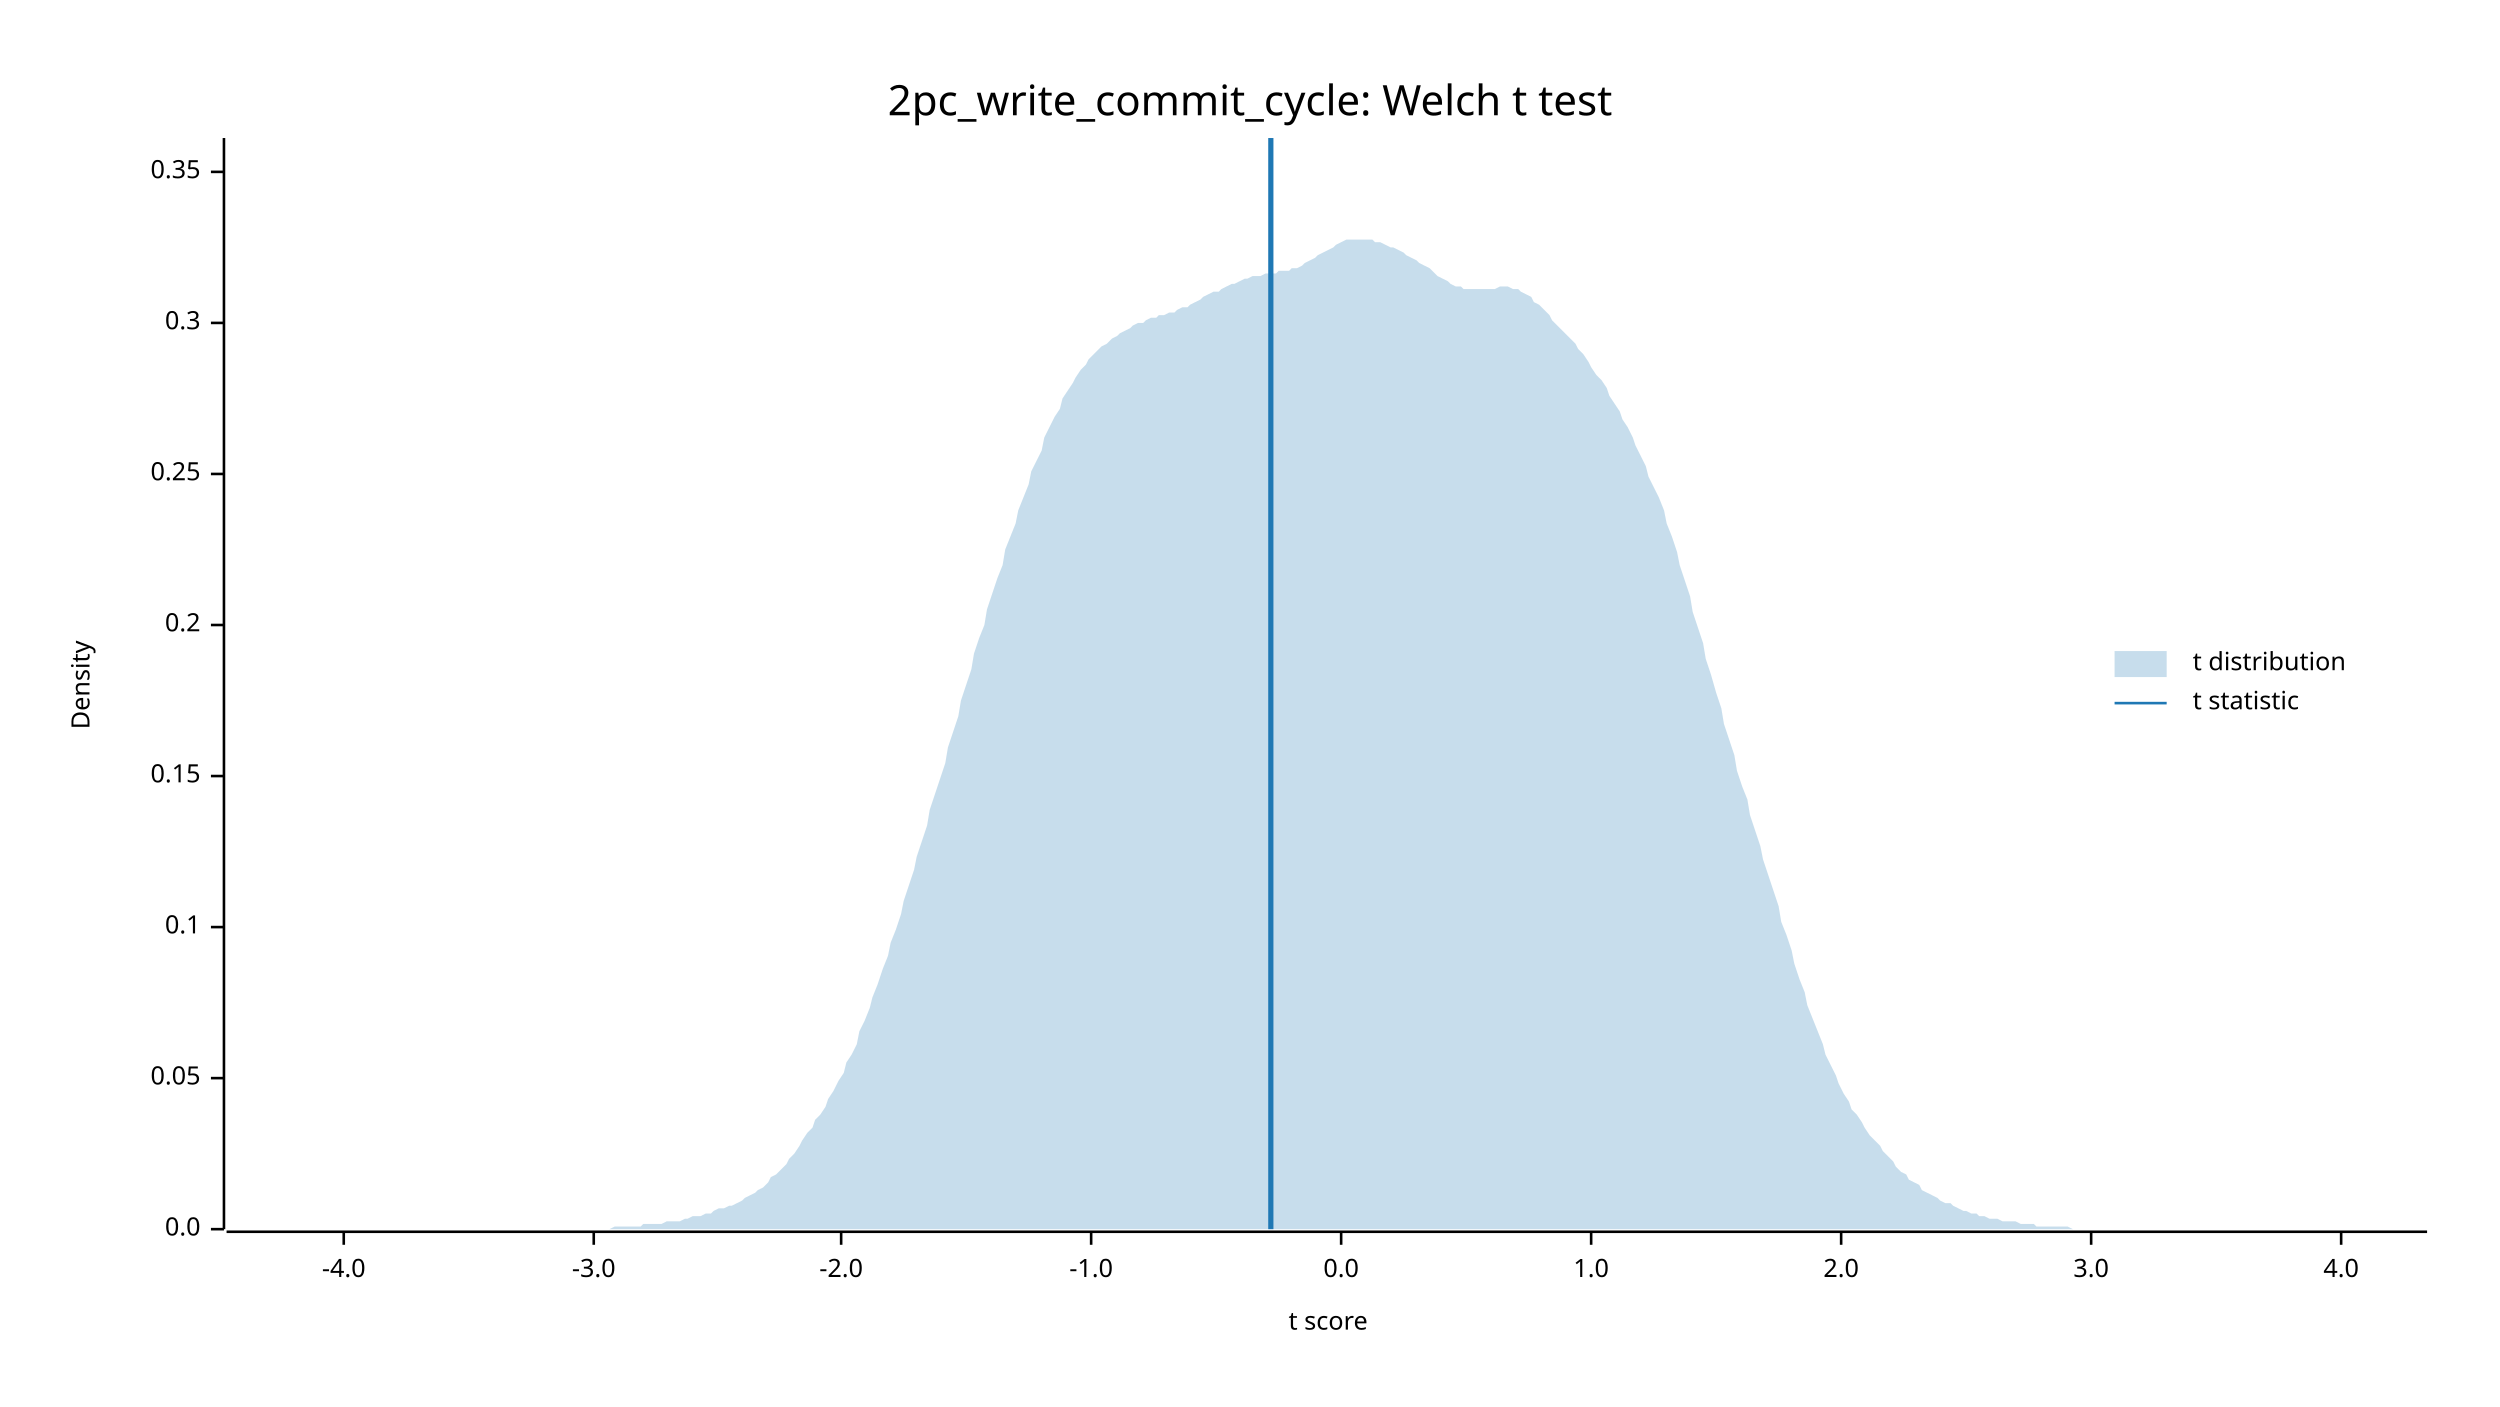
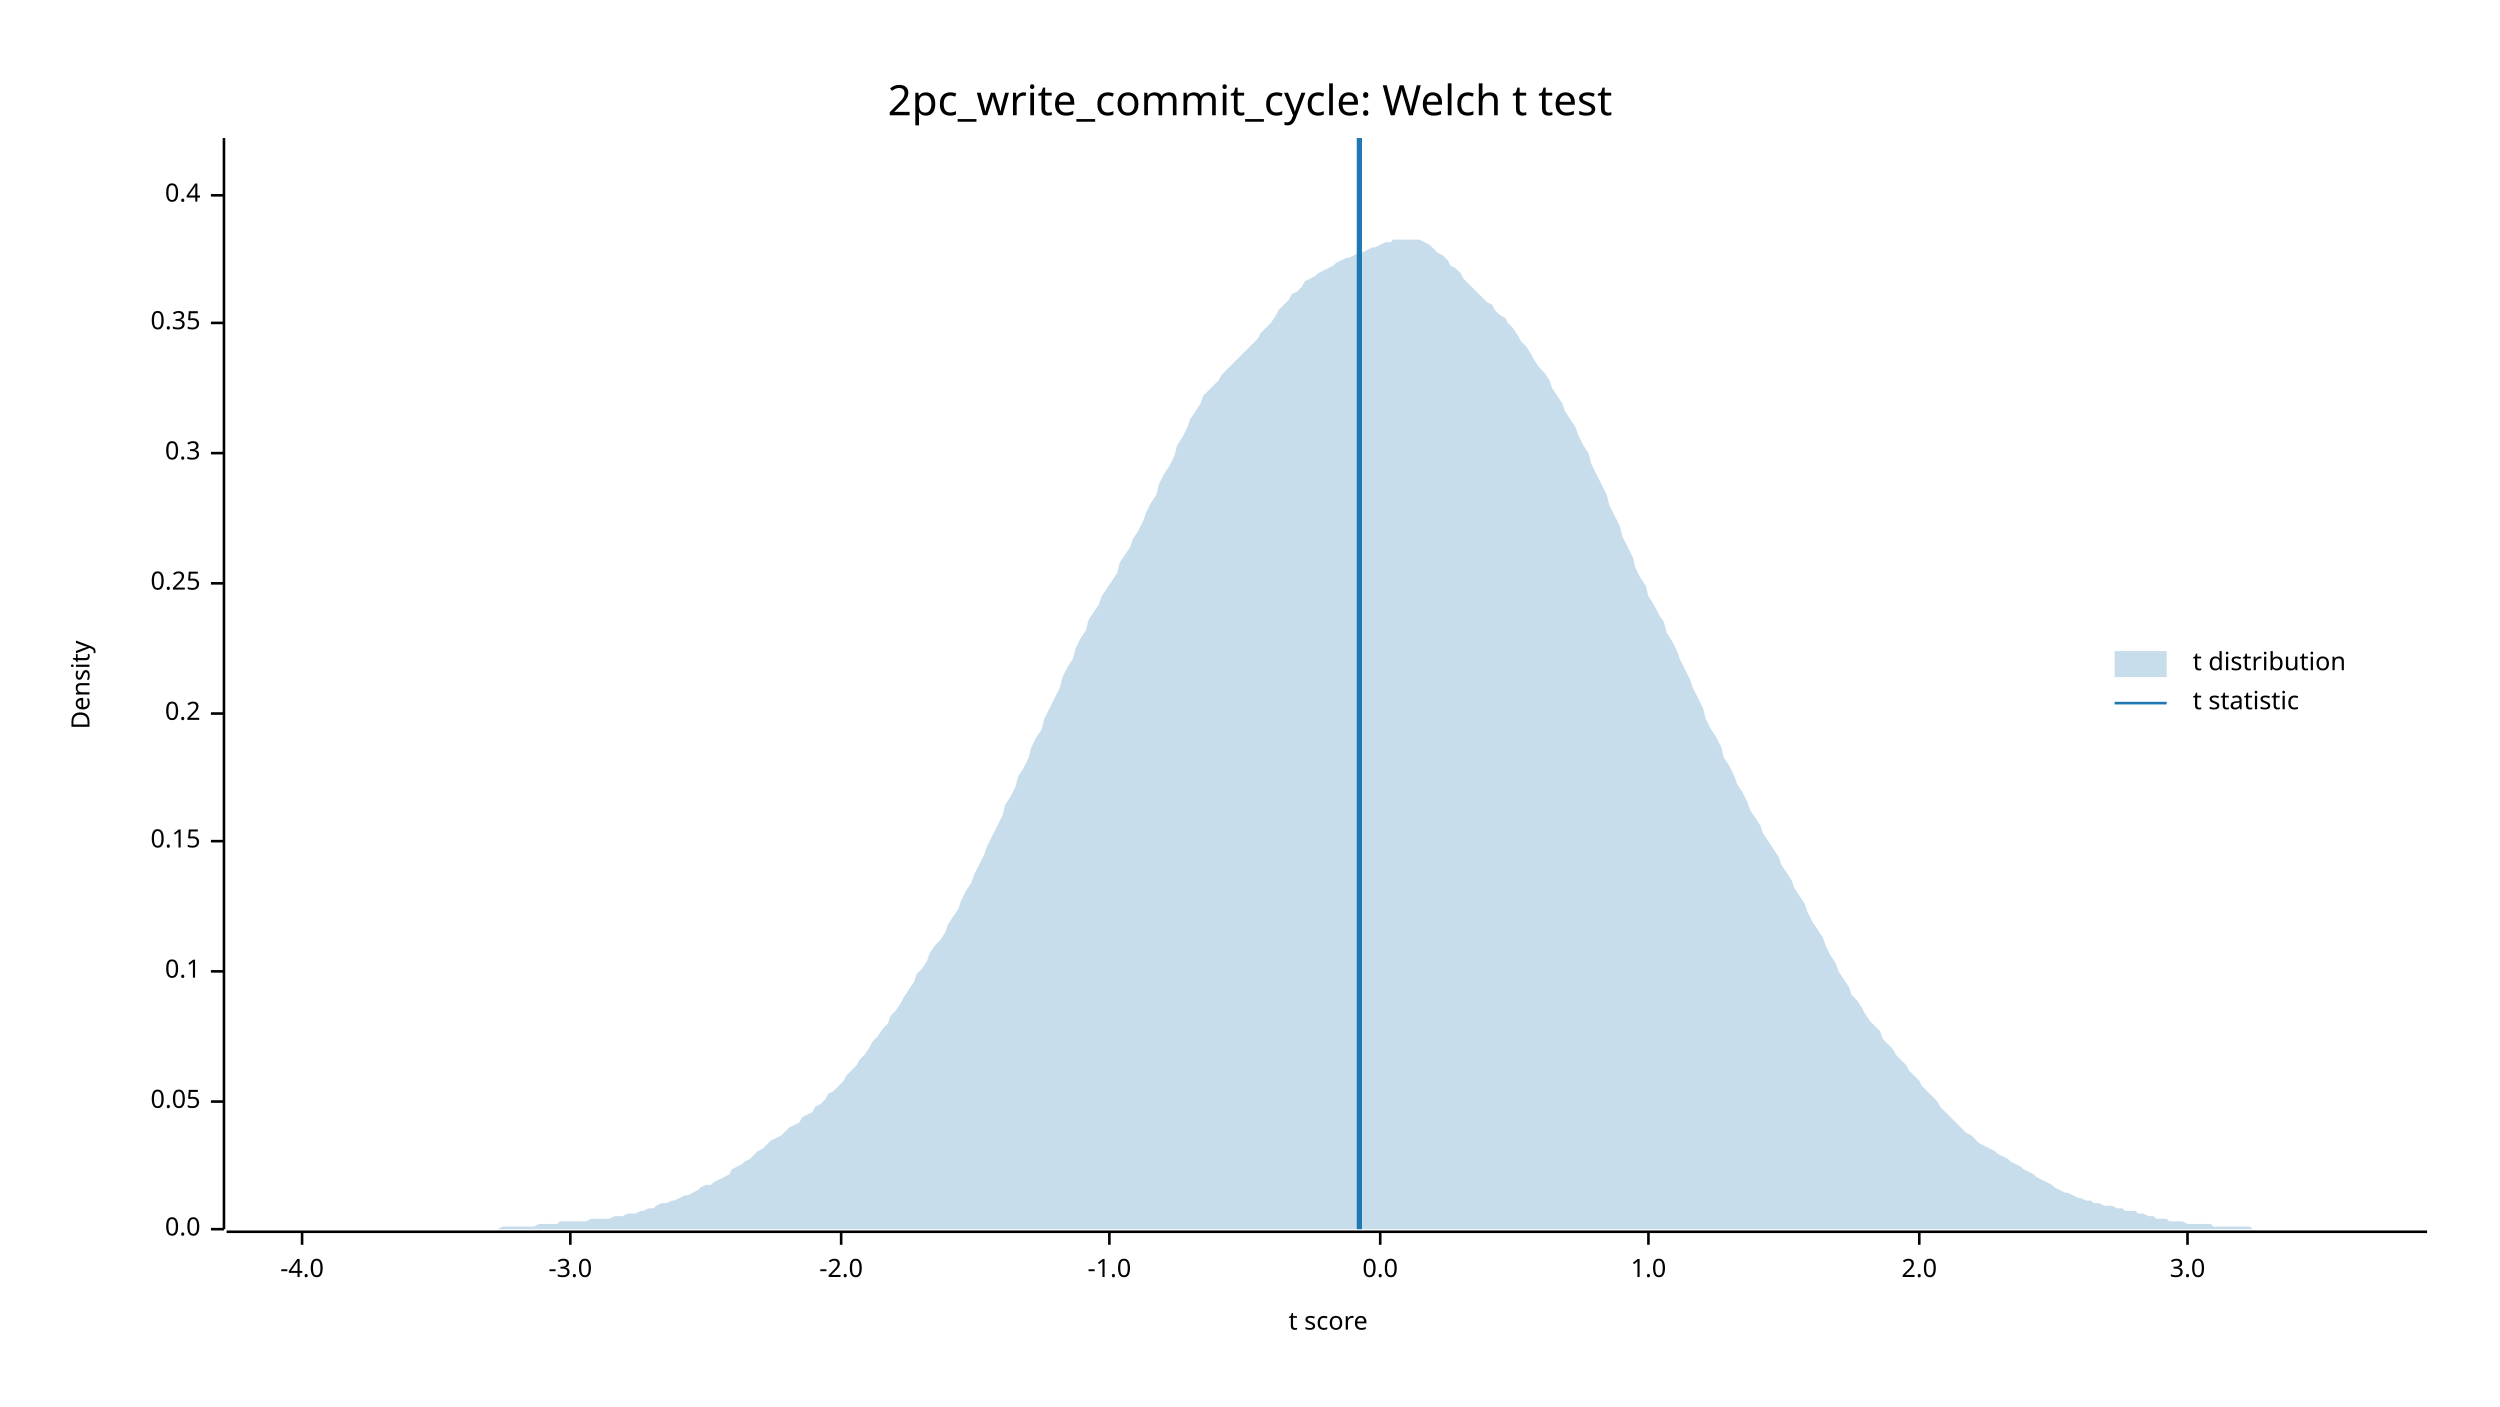
<svg xmlns="http://www.w3.org/2000/svg" width="960" height="540" viewBox="0 0 960 540">
  <text x="480" y="32" dy="0.76em" text-anchor="middle" font-family="sans-serif" font-size="16.129" opacity="1" fill="#000000">
2pc_write_commit_cycle: Welch t test
</text>
  <text x="27" y="263" dy="0.76em" text-anchor="middle" font-family="sans-serif" font-size="9.677" opacity="1" fill="#000000" transform="rotate(270, 27, 263)">
Density
</text>
  <text x="510" y="513" dy="-0.5ex" text-anchor="middle" font-family="sans-serif" font-size="9.677" opacity="1" fill="#000000">
t score
</text>
  <polyline fill="none" opacity="1" stroke="#000000" stroke-width="1" points="86,53 86,472 " />
  <text x="77" y="472" dy="0.5ex" text-anchor="end" font-family="sans-serif" font-size="9.677" opacity="1" fill="#000000">
0.0
</text>
  <polyline fill="none" opacity="1" stroke="#000000" stroke-width="1" points="81,472 86,472 " />
-   <text x="77" y="414" dy="0.5ex" text-anchor="end" font-family="sans-serif" font-size="9.677" opacity="1" fill="#000000">
+   <text x="77" y="423" dy="0.5ex" text-anchor="end" font-family="sans-serif" font-size="9.677" opacity="1" fill="#000000">
0.05
</text>
-   <polyline fill="none" opacity="1" stroke="#000000" stroke-width="1" points="81,414 86,414 " />
-   <text x="77" y="356" dy="0.5ex" text-anchor="end" font-family="sans-serif" font-size="9.677" opacity="1" fill="#000000">
+   <polyline fill="none" opacity="1" stroke="#000000" stroke-width="1" points="81,423 86,423 " />
+   <text x="77" y="373" dy="0.5ex" text-anchor="end" font-family="sans-serif" font-size="9.677" opacity="1" fill="#000000">
0.1
</text>
-   <polyline fill="none" opacity="1" stroke="#000000" stroke-width="1" points="81,356 86,356 " />
-   <text x="77" y="298" dy="0.5ex" text-anchor="end" font-family="sans-serif" font-size="9.677" opacity="1" fill="#000000">
+   <polyline fill="none" opacity="1" stroke="#000000" stroke-width="1" points="81,373 86,373 " />
+   <text x="77" y="323" dy="0.5ex" text-anchor="end" font-family="sans-serif" font-size="9.677" opacity="1" fill="#000000">
0.15
</text>
-   <polyline fill="none" opacity="1" stroke="#000000" stroke-width="1" points="81,298 86,298 " />
-   <text x="77" y="240" dy="0.5ex" text-anchor="end" font-family="sans-serif" font-size="9.677" opacity="1" fill="#000000">
+   <polyline fill="none" opacity="1" stroke="#000000" stroke-width="1" points="81,323 86,323 " />
+   <text x="77" y="274" dy="0.5ex" text-anchor="end" font-family="sans-serif" font-size="9.677" opacity="1" fill="#000000">
0.2
</text>
-   <polyline fill="none" opacity="1" stroke="#000000" stroke-width="1" points="81,240 86,240 " />
-   <text x="77" y="182" dy="0.5ex" text-anchor="end" font-family="sans-serif" font-size="9.677" opacity="1" fill="#000000">
+   <polyline fill="none" opacity="1" stroke="#000000" stroke-width="1" points="81,274 86,274 " />
+   <text x="77" y="224" dy="0.5ex" text-anchor="end" font-family="sans-serif" font-size="9.677" opacity="1" fill="#000000">
0.25
</text>
-   <polyline fill="none" opacity="1" stroke="#000000" stroke-width="1" points="81,182 86,182 " />
-   <text x="77" y="124" dy="0.5ex" text-anchor="end" font-family="sans-serif" font-size="9.677" opacity="1" fill="#000000">
+   <polyline fill="none" opacity="1" stroke="#000000" stroke-width="1" points="81,224 86,224 " />
+   <text x="77" y="174" dy="0.5ex" text-anchor="end" font-family="sans-serif" font-size="9.677" opacity="1" fill="#000000">
0.3
</text>
-   <polyline fill="none" opacity="1" stroke="#000000" stroke-width="1" points="81,124 86,124 " />
-   <text x="77" y="66" dy="0.5ex" text-anchor="end" font-family="sans-serif" font-size="9.677" opacity="1" fill="#000000">
+   <polyline fill="none" opacity="1" stroke="#000000" stroke-width="1" points="81,174 86,174 " />
+   <text x="77" y="124" dy="0.5ex" text-anchor="end" font-family="sans-serif" font-size="9.677" opacity="1" fill="#000000">
0.35
</text>
-   <polyline fill="none" opacity="1" stroke="#000000" stroke-width="1" points="81,66 86,66 " />
+   <polyline fill="none" opacity="1" stroke="#000000" stroke-width="1" points="81,124 86,124 " />
+   <text x="77" y="75" dy="0.5ex" text-anchor="end" font-family="sans-serif" font-size="9.677" opacity="1" fill="#000000">
+ 0.4
+ </text>
+   <polyline fill="none" opacity="1" stroke="#000000" stroke-width="1" points="81,75 86,75 " />
  <polyline fill="none" opacity="1" stroke="#000000" stroke-width="1" points="87,473 932,473 " />
-   <text x="132" y="483" dy="0.76em" text-anchor="middle" font-family="sans-serif" font-size="9.677" opacity="1" fill="#000000">
+   <text x="116" y="483" dy="0.76em" text-anchor="middle" font-family="sans-serif" font-size="9.677" opacity="1" fill="#000000">
-4.0
</text>
-   <polyline fill="none" opacity="1" stroke="#000000" stroke-width="1" points="132,473 132,478 " />
-   <text x="228" y="483" dy="0.76em" text-anchor="middle" font-family="sans-serif" font-size="9.677" opacity="1" fill="#000000">
+   <polyline fill="none" opacity="1" stroke="#000000" stroke-width="1" points="116,473 116,478 " />
+   <text x="219" y="483" dy="0.76em" text-anchor="middle" font-family="sans-serif" font-size="9.677" opacity="1" fill="#000000">
-3.0
</text>
-   <polyline fill="none" opacity="1" stroke="#000000" stroke-width="1" points="228,473 228,478 " />
+   <polyline fill="none" opacity="1" stroke="#000000" stroke-width="1" points="219,473 219,478 " />
  <text x="323" y="483" dy="0.76em" text-anchor="middle" font-family="sans-serif" font-size="9.677" opacity="1" fill="#000000">
-2.0
</text>
  <polyline fill="none" opacity="1" stroke="#000000" stroke-width="1" points="323,473 323,478 " />
-   <text x="419" y="483" dy="0.76em" text-anchor="middle" font-family="sans-serif" font-size="9.677" opacity="1" fill="#000000">
+   <text x="426" y="483" dy="0.76em" text-anchor="middle" font-family="sans-serif" font-size="9.677" opacity="1" fill="#000000">
-1.0
</text>
-   <polyline fill="none" opacity="1" stroke="#000000" stroke-width="1" points="419,473 419,478 " />
-   <text x="515" y="483" dy="0.76em" text-anchor="middle" font-family="sans-serif" font-size="9.677" opacity="1" fill="#000000">
+   <polyline fill="none" opacity="1" stroke="#000000" stroke-width="1" points="426,473 426,478 " />
+   <text x="530" y="483" dy="0.76em" text-anchor="middle" font-family="sans-serif" font-size="9.677" opacity="1" fill="#000000">
0.0
</text>
-   <polyline fill="none" opacity="1" stroke="#000000" stroke-width="1" points="515,473 515,478 " />
-   <text x="611" y="483" dy="0.76em" text-anchor="middle" font-family="sans-serif" font-size="9.677" opacity="1" fill="#000000">
+   <polyline fill="none" opacity="1" stroke="#000000" stroke-width="1" points="530,473 530,478 " />
+   <text x="633" y="483" dy="0.76em" text-anchor="middle" font-family="sans-serif" font-size="9.677" opacity="1" fill="#000000">
1.0
</text>
-   <polyline fill="none" opacity="1" stroke="#000000" stroke-width="1" points="611,473 611,478 " />
-   <text x="707" y="483" dy="0.76em" text-anchor="middle" font-family="sans-serif" font-size="9.677" opacity="1" fill="#000000">
+   <polyline fill="none" opacity="1" stroke="#000000" stroke-width="1" points="633,473 633,478 " />
+   <text x="737" y="483" dy="0.76em" text-anchor="middle" font-family="sans-serif" font-size="9.677" opacity="1" fill="#000000">
2.0
</text>
-   <polyline fill="none" opacity="1" stroke="#000000" stroke-width="1" points="707,473 707,478 " />
-   <text x="803" y="483" dy="0.76em" text-anchor="middle" font-family="sans-serif" font-size="9.677" opacity="1" fill="#000000">
+   <polyline fill="none" opacity="1" stroke="#000000" stroke-width="1" points="737,473 737,478 " />
+   <text x="840" y="483" dy="0.76em" text-anchor="middle" font-family="sans-serif" font-size="9.677" opacity="1" fill="#000000">
3.0
</text>
-   <polyline fill="none" opacity="1" stroke="#000000" stroke-width="1" points="803,473 803,478 " />
-   <text x="899" y="483" dy="0.76em" text-anchor="middle" font-family="sans-serif" font-size="9.677" opacity="1" fill="#000000">
- 4.0
- </text>
-   <polyline fill="none" opacity="1" stroke="#000000" stroke-width="1" points="899,473 899,478 " />
-   <polygon opacity="0.25" fill="#1F78B4" points="87,472 88,472 90,472 92,472 93,472 95,472 97,472 98,472 100,472 102,472 103,472 105,472 107,472 109,472 110,472 112,472 114,472 115,472 117,472 119,472 120,472 122,472 124,472 125,472 127,472 129,472 131,472 132,472 134,472 136,472 137,472 139,472 141,472 142,472 144,472 146,472 147,472 149,472 151,472 153,472 154,472 156,472 158,472 159,472 161,472 163,472 164,472 166,472 168,472 169,472 171,472 173,472 175,472 176,472 178,472 180,472 181,472 183,472 185,472 186,472 188,472 190,472 191,472 193,472 195,472 197,472 198,472 200,472 202,472 203,472 205,472 207,472 208,472 210,472 212,472 214,472 215,472 217,472 219,472 220,472 222,472 224,472 225,472 227,472 229,472 230,472 232,472 234,472 236,471 237,471 239,471 241,471 242,471 244,471 246,471 247,470 249,470 251,470 252,470 254,470 256,469 258,469 259,469 261,469 263,468 264,468 266,467 268,467 269,467 271,466 273,466 274,465 276,464 278,464 280,463 281,463 283,462 285,461 286,460 288,459 290,458 291,457 293,456 295,454 296,452 298,451 300,449 302,447 303,445 305,443 307,440 308,438 310,435 312,433 313,430 315,428 317,425 318,422 320,419 322,415 324,412 325,408 327,405 329,401 330,396 332,392 334,387 335,383 337,378 339,372 341,367 342,362 344,357 346,351 347,346 349,340 351,334 352,329 354,323 356,317 357,311 359,305 361,299 363,293 364,287 366,281 368,275 369,269 371,263 373,257 374,251 376,245 378,240 379,234 381,228 383,222 385,217 386,211 388,206 390,201 391,196 393,191 395,186 396,181 398,177 400,173 401,168 403,164 405,160 407,157 408,153 410,150 412,147 413,145 415,142 417,140 418,138 420,136 422,134 423,133 425,132 427,130 429,129 430,128 432,127 434,126 435,125 437,124 439,124 440,123 442,122 444,122 445,121 447,121 449,120 451,120 452,119 454,118 456,118 457,117 459,116 461,115 462,114 464,113 466,112 468,112 469,111 471,110 473,109 474,109 476,108 478,107 479,107 481,106 483,106 484,106 486,105 488,105 490,105 491,104 493,104 495,104 496,103 498,103 500,102 501,101 503,100 505,99 506,98 508,97 510,96 512,95 513,94 515,93 517,92 518,92 520,92 522,92 523,92 525,92 527,92 528,93 530,93 532,94 534,95 535,95 537,96 539,97 540,98 542,99 544,100 545,101 547,102 549,103 550,104 552,106 554,107 556,108 557,109 559,110 561,110 562,111 564,111 566,111 567,111 569,111 571,111 573,111 574,111 576,110 578,110 579,110 581,111 583,111 584,112 586,113 588,114 589,116 591,117 593,119 595,121 596,123 598,125 600,127 601,128 603,130 605,132 606,134 608,136 610,139 611,141 613,144 615,146 617,149 618,152 620,155 622,158 623,161 625,164 627,168 628,171 630,175 632,179 633,183 635,187 637,191 639,196 640,201 642,206 644,212 645,217 647,223 649,229 650,235 652,241 654,247 655,253 657,259 659,266 661,272 662,278 664,284 666,290 667,296 669,302 671,307 672,313 674,319 676,325 677,330 679,336 681,342 683,348 684,354 686,359 688,365 689,370 691,376 693,381 694,386 696,391 698,396 700,401 701,405 703,409 705,413 706,416 708,420 710,423 711,426 713,428 715,431 716,433 718,436 720,438 722,440 723,442 725,444 727,446 728,448 730,450 732,451 733,453 735,454 737,455 738,457 740,458 742,459 744,460 745,461 747,462 749,462 750,463 752,464 754,465 755,465 757,466 759,466 760,467 762,467 764,468 766,468 767,468 769,469 771,469 772,469 774,469 776,470 777,470 779,470 781,470 782,471 784,471 786,471 788,471 789,471 791,471 793,471 794,471 796,472 798,472 799,472 801,472 803,472 804,472 806,472 808,472 810,472 811,472 813,472 815,472 816,472 818,472 820,472 821,472 823,472 825,472 827,472 828,472 830,472 832,472 833,472 835,472 837,472 838,472 840,472 842,472 843,472 845,472 847,472 849,472 850,472 852,472 854,472 855,472 857,472 859,472 860,472 862,472 864,472 865,472 867,472 869,472 871,472 872,472 874,472 876,472 877,472 879,472 881,472 882,472 884,472 886,472 887,472 889,472 891,472 893,472 894,472 896,472 898,472 899,472 901,472 903,472 904,472 906,472 908,472 909,472 911,472 913,472 915,472 916,472 918,472 920,472 921,472 923,472 925,472 926,472 928,472 930,472 932,472 932,472 87,472 " />
-   <polyline fill="none" opacity="1" stroke="#1F78B4" stroke-width="2" points="488,472 488,53 " />
+   <polyline fill="none" opacity="1" stroke="#000000" stroke-width="1" points="840,473 840,478 " />
+   <polygon opacity="0.25" fill="#1F78B4" points="87,472 88,472 90,472 92,472 93,472 95,472 97,472 98,472 100,472 102,472 103,472 105,472 107,472 109,472 110,472 112,472 114,472 115,472 117,472 119,472 120,472 122,472 124,472 125,472 127,472 129,472 131,472 132,472 134,472 136,472 137,472 139,472 141,472 142,472 144,472 146,472 147,472 149,472 151,472 153,472 154,472 156,472 158,472 159,472 161,472 163,472 164,472 166,472 168,472 169,472 171,472 173,472 175,472 176,472 178,472 180,472 181,472 183,472 185,472 186,472 188,472 190,472 191,472 193,471 195,471 197,471 198,471 200,471 202,471 203,471 205,471 207,470 208,470 210,470 212,470 214,470 215,469 217,469 219,469 220,469 222,469 224,469 225,469 227,468 229,468 230,468 232,468 234,468 236,467 237,467 239,467 241,466 242,466 244,466 246,465 247,465 249,464 251,464 252,463 254,462 256,462 258,461 259,461 261,460 263,459 264,459 266,458 268,457 269,456 271,455 273,455 274,454 276,453 278,452 280,451 281,449 283,448 285,447 286,446 288,445 290,443 291,442 293,441 295,439 296,438 298,437 300,436 302,434 303,433 305,432 307,431 308,429 310,428 312,427 313,425 315,424 317,422 318,420 320,419 322,417 324,415 325,413 327,411 329,409 330,407 332,405 334,402 335,400 337,398 339,395 341,393 342,390 344,388 346,385 347,383 349,380 351,377 352,374 354,372 356,369 357,366 359,363 361,361 363,358 364,355 366,352 368,349 369,346 371,342 373,339 374,336 376,332 378,328 379,325 381,321 383,317 385,313 386,309 388,306 390,302 391,298 393,295 395,291 396,287 398,283 400,280 401,276 403,272 405,268 407,264 408,260 410,256 412,253 413,249 415,245 417,242 418,238 420,235 422,232 423,229 425,226 427,223 429,220 430,216 432,213 434,210 435,207 437,204 439,200 440,197 442,193 444,190 445,186 447,182 449,179 451,175 452,171 454,168 456,164 457,161 459,158 461,155 462,152 464,150 466,148 468,146 469,144 471,142 473,140 474,139 476,137 478,135 479,134 481,132 483,130 484,128 486,126 488,124 490,121 491,119 493,117 495,115 496,113 498,112 500,110 501,108 503,107 505,106 506,105 508,104 510,103 512,102 513,101 515,100 517,99 518,99 520,98 522,97 523,97 525,96 527,95 528,95 530,94 532,93 534,93 535,92 537,92 539,92 540,92 542,92 544,92 545,92 547,93 549,94 550,95 552,97 554,98 556,100 557,102 559,103 561,105 562,107 564,109 566,111 567,112 569,114 571,116 573,117 574,119 576,121 578,122 579,124 581,126 583,129 584,131 586,133 588,136 589,138 591,141 593,143 595,146 596,149 598,152 600,155 601,158 603,161 605,164 606,167 608,171 610,174 611,178 613,182 615,186 617,190 618,194 620,198 622,202 623,206 625,210 627,214 628,218 630,222 632,225 633,229 635,232 637,236 639,239 640,243 642,246 644,250 645,253 647,257 649,261 650,264 652,268 654,272 655,276 657,280 659,283 661,287 662,291 664,294 666,298 667,301 669,304 671,308 672,311 674,314 676,317 677,320 679,323 681,326 683,329 684,332 686,335 688,338 689,341 691,344 693,347 694,350 696,354 698,357 700,360 701,363 703,367 705,370 706,373 708,376 710,379 711,382 713,384 715,387 716,389 718,392 720,394 722,396 723,399 725,401 727,403 728,405 730,407 732,409 733,411 735,413 737,415 738,417 740,419 742,421 744,423 745,425 747,427 749,429 750,430 752,432 754,434 755,435 757,436 759,438 760,439 762,440 764,441 766,442 767,443 769,444 771,445 772,446 774,447 776,448 777,449 779,450 781,451 782,452 784,453 786,454 788,455 789,456 791,457 793,458 794,458 796,459 798,460 799,460 801,461 803,461 804,462 806,462 808,463 810,463 811,463 813,464 815,464 816,465 818,465 820,465 821,466 823,466 825,467 827,467 828,468 830,468 832,468 833,469 835,469 837,469 838,469 840,470 842,470 843,470 845,470 847,470 849,470 850,471 852,471 854,471 855,471 857,471 859,471 860,471 862,471 864,471 865,472 867,472 869,472 871,472 872,472 874,472 876,472 877,472 879,472 881,472 882,472 884,472 886,472 887,472 889,472 891,472 893,472 894,472 896,472 898,472 899,472 901,472 903,472 904,472 906,472 908,472 909,472 911,472 913,472 915,472 916,472 918,472 920,472 921,472 923,472 925,472 926,472 928,472 930,472 932,472 932,472 87,472 " />
+   <polyline fill="none" opacity="1" stroke="#1F78B4" stroke-width="2" points="522,472 522,53 " />
  <text x="842" y="250" dy="0.76em" text-anchor="start" font-family="sans-serif" font-size="9.677" opacity="1" fill="#000000">
t distribution
</text>
  <text x="842" y="265" dy="0.76em" text-anchor="start" font-family="sans-serif" font-size="9.677" opacity="1" fill="#000000">
t statistic
</text>
  <rect x="812" y="250" width="20" height="10" opacity="0.25" fill="#1F78B4" stroke="none" />
  <polyline fill="none" opacity="1" stroke="#1F78B4" stroke-width="1" points="812,270 832,270 " />
</svg>
